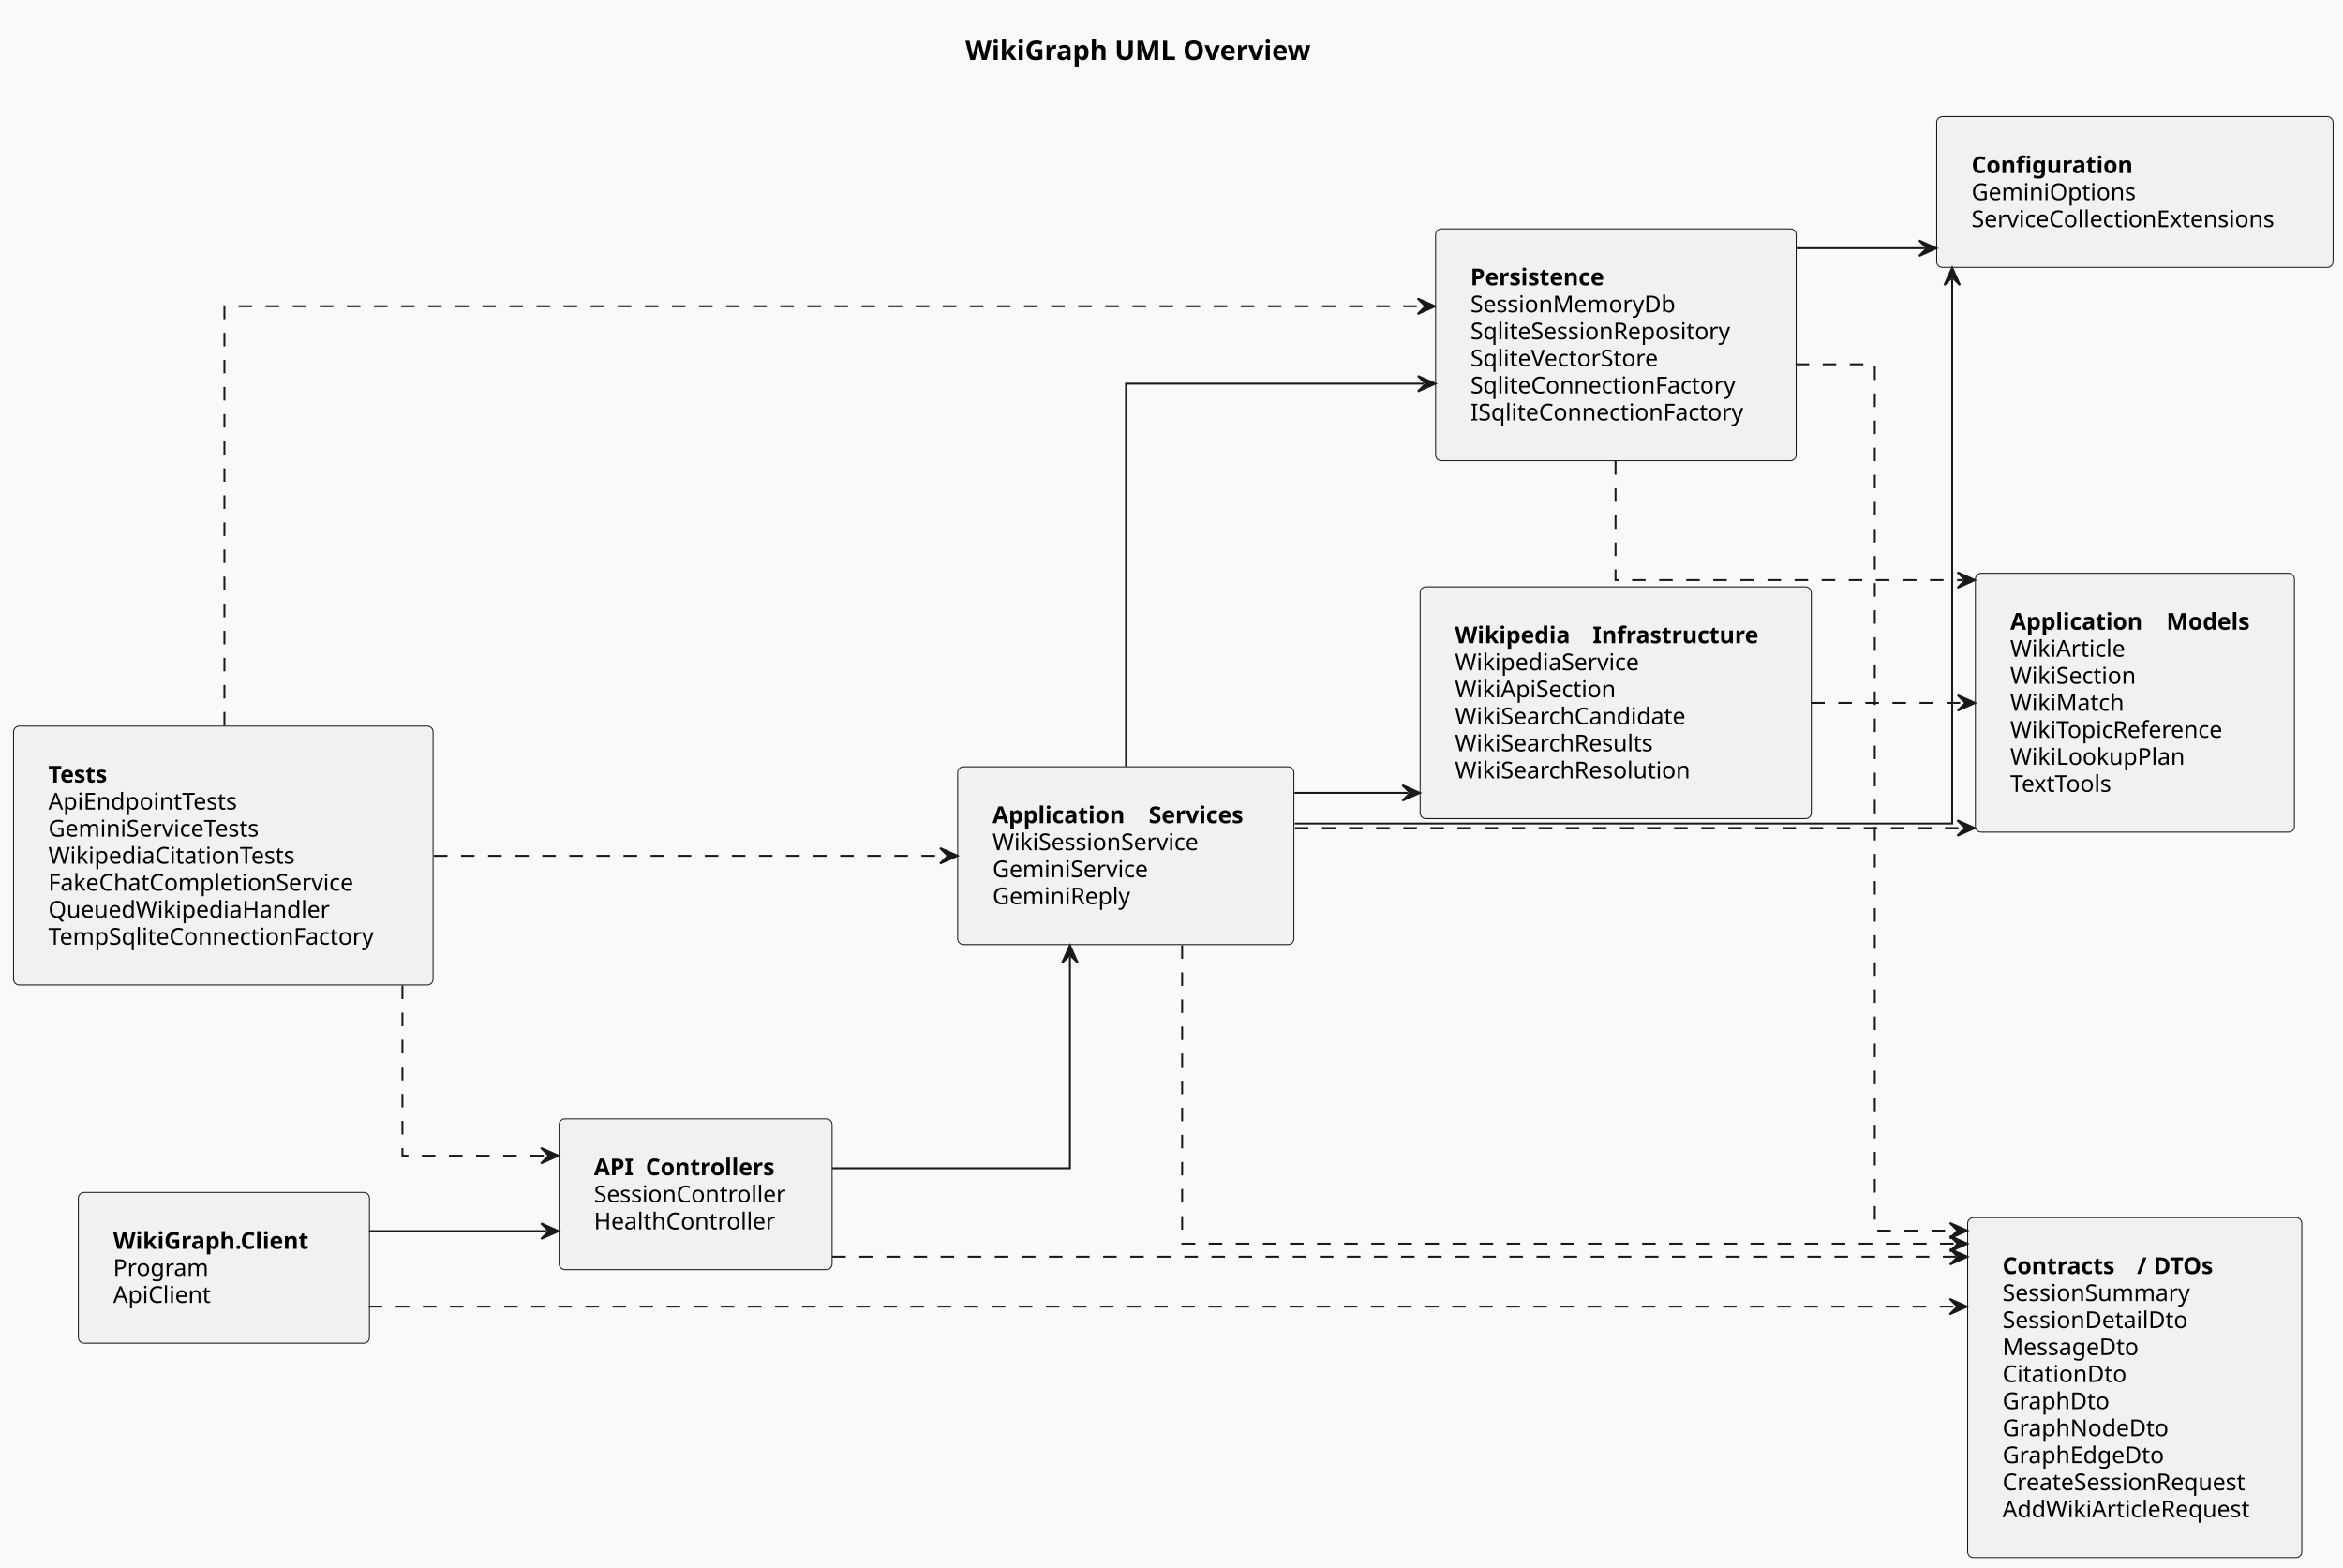
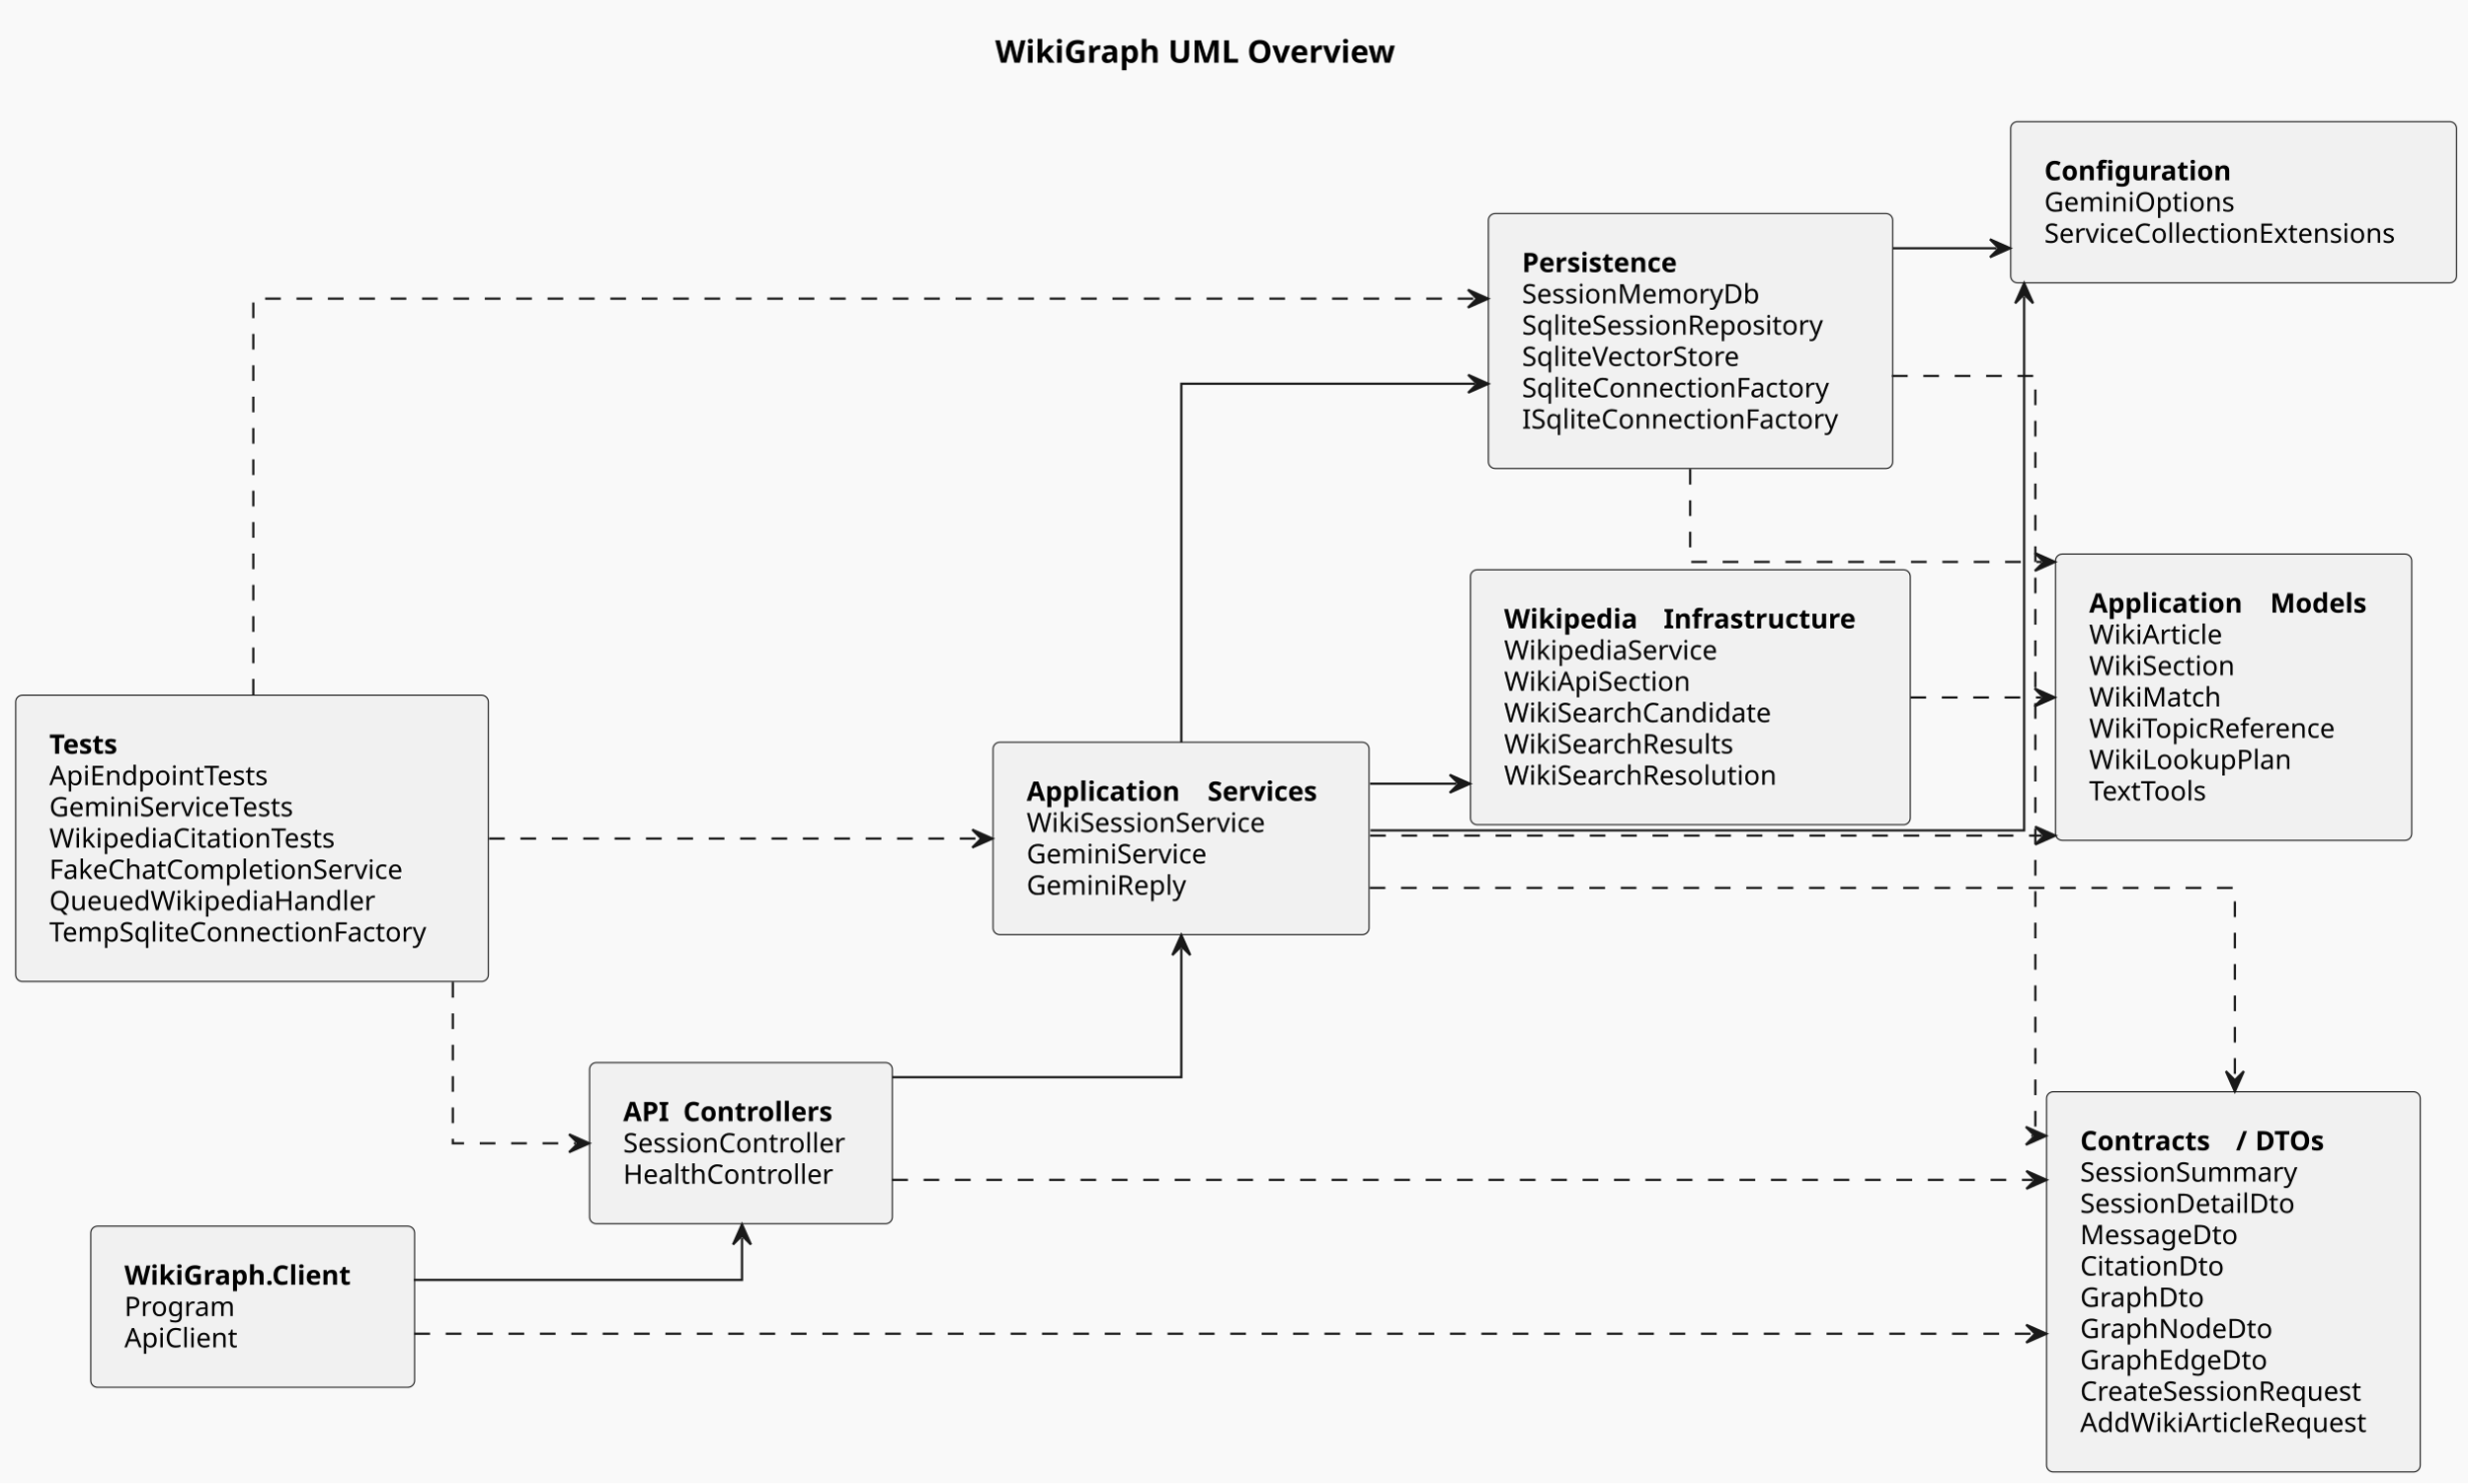
- <svg xmlns="http://www.w3.org/2000/svg" contentStyleType="text/css" data-diagram-type="DESCRIPTION" height="810px" preserveAspectRatio="none" style="width:1211px;height:810px;background:#F9F9F9;" version="1.1" viewBox="0 0 1211 810" width="1211px" zoomAndPan="magnify">
+ <svg xmlns="http://www.w3.org/2000/svg" contentStyleType="text/css" data-diagram-type="DESCRIPTION" height="662px" preserveAspectRatio="none" style="width:1101px;height:662px;background:#F9F9F9;" version="1.1" viewBox="0 0 1101 662" width="1101px" zoomAndPan="magnify">
  <defs />
  <g>
-     <rect fill="#F9F9F9" height="810" style="stroke:none;stroke-width:1;" width="1211" x="0" y="0" />
+     <rect fill="#F9F9F9" height="662" style="stroke:none;stroke-width:1;" width="1101" x="0" y="0" />
    <g class="title" data-source-line="17">
-       <text fill="#000000" font-family="sans-serif" font-size="14" font-weight="bold" lengthAdjust="spacing" textLength="199.931" x="498.968" y="30.995">WikiGraph UML Overview</text>
+       <text fill="#000000" font-family="sans-serif" font-size="14" font-weight="bold" lengthAdjust="spacing" textLength="199.931" x="443.968" y="27.995">WikiGraph UML Overview</text>
    </g>
    <g class="entity" data-qualified-name="Client" data-source-line="19" id="ent0002">
-       <rect fill="#F1F1F1" height="77.906" rx="3" ry="3" style="stroke:#181818;stroke-width:0.5;" width="150.451" x="40.5" y="616.297" />
-       <text fill="#000000" font-family="sans-serif" font-size="12" font-weight="bold" lengthAdjust="spacing" textLength="114.451" x="58.5" y="645.436">WikiGraph.Client</text>
-       <text fill="#000000" font-family="sans-serif" font-size="12" lengthAdjust="spacing" textLength="51.105" x="58.5" y="659.404">Program</text>
-       <text fill="#000000" font-family="sans-serif" font-size="12" lengthAdjust="spacing" textLength="53.9" x="58.5" y="673.373">ApiClient</text>
+       <rect fill="#F1F1F1" height="71.906" rx="3" ry="3" style="stroke:#181818;stroke-width:0.5;" width="144.451" x="40.5" y="547.297" />
+       <text fill="#000000" font-family="sans-serif" font-size="12" font-weight="bold" lengthAdjust="spacing" textLength="114.451" x="55.5" y="573.436">WikiGraph.Client</text>
+       <text fill="#000000" font-family="sans-serif" font-size="12" lengthAdjust="spacing" textLength="51.105" x="55.5" y="587.404">Program</text>
+       <text fill="#000000" font-family="sans-serif" font-size="12" lengthAdjust="spacing" textLength="53.9" x="55.5" y="601.373">ApiClient</text>
    </g>
    <g class="entity" data-qualified-name="Controllers" data-source-line="21" id="ent0003">
-       <rect fill="#F1F1F1" height="77.906" rx="3" ry="3" style="stroke:#181818;stroke-width:0.5;" width="141.076" x="289" y="578.297" />
-       <text fill="#000000" font-family="sans-serif" font-size="12" font-weight="bold" lengthAdjust="spacing" textLength="22.547" x="307" y="607.436">API</text>
-       <text fill="#000000" font-family="sans-serif" font-size="12" font-weight="bold" lengthAdjust="spacing" textLength="4.178" x="329.547" y="607.436"> </text>
-       <text fill="#000000" font-family="sans-serif" font-size="12" font-weight="bold" lengthAdjust="spacing" textLength="74.918" x="333.725" y="607.436">Controllers</text>
-       <text fill="#000000" font-family="sans-serif" font-size="12" lengthAdjust="spacing" textLength="105.076" x="307" y="621.404">SessionController</text>
-       <text fill="#000000" font-family="sans-serif" font-size="12" lengthAdjust="spacing" textLength="98.695" x="307" y="635.373">HealthController</text>
+       <rect fill="#F1F1F1" height="71.906" rx="3" ry="3" style="stroke:#181818;stroke-width:0.5;" width="135.076" x="263" y="474.297" />
+       <text fill="#000000" font-family="sans-serif" font-size="12" font-weight="bold" lengthAdjust="spacing" textLength="22.547" x="278" y="500.435">API</text>
+       <text fill="#000000" font-family="sans-serif" font-size="12" font-weight="bold" lengthAdjust="spacing" textLength="4.178" x="300.547" y="500.435"> </text>
+       <text fill="#000000" font-family="sans-serif" font-size="12" font-weight="bold" lengthAdjust="spacing" textLength="74.918" x="304.725" y="500.435">Controllers</text>
+       <text fill="#000000" font-family="sans-serif" font-size="12" lengthAdjust="spacing" textLength="105.076" x="278" y="514.404">SessionController</text>
+       <text fill="#000000" font-family="sans-serif" font-size="12" lengthAdjust="spacing" textLength="98.695" x="278" y="528.373">HealthController</text>
    </g>
    <g class="entity" data-qualified-name="Services" data-source-line="23" id="ent0004">
-       <rect fill="#F1F1F1" height="91.875" rx="3" ry="3" style="stroke:#181818;stroke-width:0.5;" width="173.748" x="495" y="396.297" />
-       <text fill="#000000" font-family="sans-serif" font-size="12" font-weight="bold" lengthAdjust="spacing" textLength="76.541" x="513" y="425.435">Application</text>
-       <text fill="#000000" font-family="sans-serif" font-size="12" font-weight="bold" lengthAdjust="spacing" textLength="4.178" x="589.541" y="425.435"> </text>
-       <text fill="#000000" font-family="sans-serif" font-size="12" font-weight="bold" lengthAdjust="spacing" textLength="57.029" x="593.719" y="425.435">Services</text>
-       <text fill="#000000" font-family="sans-serif" font-size="12" lengthAdjust="spacing" textLength="115.617" x="513" y="439.404">WikiSessionService</text>
-       <text fill="#000000" font-family="sans-serif" font-size="12" lengthAdjust="spacing" textLength="86.994" x="513" y="453.373">GeminiService</text>
-       <text fill="#000000" font-family="sans-serif" font-size="12" lengthAdjust="spacing" textLength="76.418" x="513" y="467.342">GeminiReply</text>
+       <rect fill="#F1F1F1" height="85.875" rx="3" ry="3" style="stroke:#181818;stroke-width:0.5;" width="167.748" x="443" y="331.297" />
+       <text fill="#000000" font-family="sans-serif" font-size="12" font-weight="bold" lengthAdjust="spacing" textLength="76.541" x="458" y="357.435">Application</text>
+       <text fill="#000000" font-family="sans-serif" font-size="12" font-weight="bold" lengthAdjust="spacing" textLength="4.178" x="534.541" y="357.435"> </text>
+       <text fill="#000000" font-family="sans-serif" font-size="12" font-weight="bold" lengthAdjust="spacing" textLength="57.029" x="538.719" y="357.435">Services</text>
+       <text fill="#000000" font-family="sans-serif" font-size="12" lengthAdjust="spacing" textLength="115.617" x="458" y="371.404">WikiSessionService</text>
+       <text fill="#000000" font-family="sans-serif" font-size="12" lengthAdjust="spacing" textLength="86.994" x="458" y="385.373">GeminiService</text>
+       <text fill="#000000" font-family="sans-serif" font-size="12" lengthAdjust="spacing" textLength="76.418" x="458" y="399.342">GeminiReply</text>
    </g>
    <g class="entity" data-qualified-name="WikiInfra" data-source-line="25" id="ent0005">
-       <rect fill="#F1F1F1" height="119.812" rx="3" ry="3" style="stroke:#181818;stroke-width:0.5;" width="202.184" x="734" y="303.297" />
-       <text fill="#000000" font-family="sans-serif" font-size="12" font-weight="bold" lengthAdjust="spacing" textLength="66.973" x="752" y="332.435">Wikipedia</text>
-       <text fill="#000000" font-family="sans-serif" font-size="12" font-weight="bold" lengthAdjust="spacing" textLength="4.178" x="818.973" y="332.435"> </text>
-       <text fill="#000000" font-family="sans-serif" font-size="12" font-weight="bold" lengthAdjust="spacing" textLength="95.033" x="823.15" y="332.435">Infrastructure</text>
-       <text fill="#000000" font-family="sans-serif" font-size="12" lengthAdjust="spacing" textLength="103.137" x="752" y="346.404">WikipediaService</text>
-       <text fill="#000000" font-family="sans-serif" font-size="12" lengthAdjust="spacing" textLength="89.227" x="752" y="360.373">WikiApiSection</text>
-       <text fill="#000000" font-family="sans-serif" font-size="12" lengthAdjust="spacing" textLength="128.32" x="752" y="374.342">WikiSearchCandidate</text>
-       <text fill="#000000" font-family="sans-serif" font-size="12" lengthAdjust="spacing" textLength="110.842" x="752" y="388.31">WikiSearchResults</text>
-       <text fill="#000000" font-family="sans-serif" font-size="12" lengthAdjust="spacing" textLength="130.213" x="752" y="402.279">WikiSearchResolution</text>
+       <rect fill="#F1F1F1" height="113.812" rx="3" ry="3" style="stroke:#181818;stroke-width:0.5;" width="196.184" x="656" y="254.297" />
+       <text fill="#000000" font-family="sans-serif" font-size="12" font-weight="bold" lengthAdjust="spacing" textLength="66.973" x="671" y="280.435">Wikipedia</text>
+       <text fill="#000000" font-family="sans-serif" font-size="12" font-weight="bold" lengthAdjust="spacing" textLength="4.178" x="737.973" y="280.435"> </text>
+       <text fill="#000000" font-family="sans-serif" font-size="12" font-weight="bold" lengthAdjust="spacing" textLength="95.033" x="742.15" y="280.435">Infrastructure</text>
+       <text fill="#000000" font-family="sans-serif" font-size="12" lengthAdjust="spacing" textLength="103.137" x="671" y="294.404">WikipediaService</text>
+       <text fill="#000000" font-family="sans-serif" font-size="12" lengthAdjust="spacing" textLength="89.227" x="671" y="308.373">WikiApiSection</text>
+       <text fill="#000000" font-family="sans-serif" font-size="12" lengthAdjust="spacing" textLength="128.32" x="671" y="322.342">WikiSearchCandidate</text>
+       <text fill="#000000" font-family="sans-serif" font-size="12" lengthAdjust="spacing" textLength="110.842" x="671" y="336.31">WikiSearchResults</text>
+       <text fill="#000000" font-family="sans-serif" font-size="12" lengthAdjust="spacing" textLength="130.213" x="671" y="350.279">WikiSearchResolution</text>
    </g>
    <g class="entity" data-qualified-name="Persistence" data-source-line="27" id="ent0006">
-       <rect fill="#F1F1F1" height="119.812" rx="3" ry="3" style="stroke:#181818;stroke-width:0.5;" width="186.363" x="742" y="118.297" />
-       <text fill="#000000" font-family="sans-serif" font-size="12" font-weight="bold" lengthAdjust="spacing" textLength="78.92" x="760" y="147.435">Persistence</text>
-       <text fill="#000000" font-family="sans-serif" font-size="12" lengthAdjust="spacing" textLength="111.445" x="760" y="161.404">SessionMemoryDb</text>
-       <text fill="#000000" font-family="sans-serif" font-size="12" lengthAdjust="spacing" textLength="144.123" x="760" y="175.373">SqliteSessionRepository</text>
-       <text fill="#000000" font-family="sans-serif" font-size="12" lengthAdjust="spacing" textLength="105.141" x="760" y="189.342">SqliteVectorStore</text>
-       <text fill="#000000" font-family="sans-serif" font-size="12" lengthAdjust="spacing" textLength="146.824" x="760" y="203.31">SqliteConnectionFactory</text>
-       <text fill="#000000" font-family="sans-serif" font-size="12" lengthAdjust="spacing" textLength="150.363" x="760" y="217.279">ISqliteConnectionFactory</text>
+       <rect fill="#F1F1F1" height="113.812" rx="3" ry="3" style="stroke:#181818;stroke-width:0.5;" width="180.363" x="664" y="95.297" />
+       <text fill="#000000" font-family="sans-serif" font-size="12" font-weight="bold" lengthAdjust="spacing" textLength="78.92" x="679" y="121.436">Persistence</text>
+       <text fill="#000000" font-family="sans-serif" font-size="12" lengthAdjust="spacing" textLength="111.445" x="679" y="135.404">SessionMemoryDb</text>
+       <text fill="#000000" font-family="sans-serif" font-size="12" lengthAdjust="spacing" textLength="144.123" x="679" y="149.373">SqliteSessionRepository</text>
+       <text fill="#000000" font-family="sans-serif" font-size="12" lengthAdjust="spacing" textLength="105.141" x="679" y="163.342">SqliteVectorStore</text>
+       <text fill="#000000" font-family="sans-serif" font-size="12" lengthAdjust="spacing" textLength="146.824" x="679" y="177.31">SqliteConnectionFactory</text>
+       <text fill="#000000" font-family="sans-serif" font-size="12" lengthAdjust="spacing" textLength="150.363" x="679" y="191.279">ISqliteConnectionFactory</text>
    </g>
    <g class="entity" data-qualified-name="Models" data-source-line="29" id="ent0007">
-       <rect fill="#F1F1F1" height="133.781" rx="3" ry="3" style="stroke:#181818;stroke-width:0.5;" width="164.889" x="1021" y="296.297" />
-       <text fill="#000000" font-family="sans-serif" font-size="12" font-weight="bold" lengthAdjust="spacing" textLength="76.541" x="1039" y="325.435">Application</text>
-       <text fill="#000000" font-family="sans-serif" font-size="12" font-weight="bold" lengthAdjust="spacing" textLength="4.178" x="1115.541" y="325.435"> </text>
-       <text fill="#000000" font-family="sans-serif" font-size="12" font-weight="bold" lengthAdjust="spacing" textLength="48.17" x="1119.719" y="325.435">Models</text>
-       <text fill="#000000" font-family="sans-serif" font-size="12" lengthAdjust="spacing" textLength="63.978" x="1039" y="339.404">WikiArticle</text>
-       <text fill="#000000" font-family="sans-serif" font-size="12" lengthAdjust="spacing" textLength="70.066" x="1039" y="353.373">WikiSection</text>
-       <text fill="#000000" font-family="sans-serif" font-size="12" lengthAdjust="spacing" textLength="62.098" x="1039" y="367.342">WikiMatch</text>
-       <text fill="#000000" font-family="sans-serif" font-size="12" lengthAdjust="spacing" textLength="118.934" x="1039" y="381.31">WikiTopicReference</text>
-       <text fill="#000000" font-family="sans-serif" font-size="12" lengthAdjust="spacing" textLength="94.553" x="1039" y="395.279">WikiLookupPlan</text>
-       <text fill="#000000" font-family="sans-serif" font-size="12" lengthAdjust="spacing" textLength="58.119" x="1039" y="409.248">TextTools</text>
+       <rect fill="#F1F1F1" height="127.781" rx="3" ry="3" style="stroke:#181818;stroke-width:0.5;" width="158.889" x="917" y="247.297" />
+       <text fill="#000000" font-family="sans-serif" font-size="12" font-weight="bold" lengthAdjust="spacing" textLength="76.541" x="932" y="273.435">Application</text>
+       <text fill="#000000" font-family="sans-serif" font-size="12" font-weight="bold" lengthAdjust="spacing" textLength="4.178" x="1008.541" y="273.435"> </text>
+       <text fill="#000000" font-family="sans-serif" font-size="12" font-weight="bold" lengthAdjust="spacing" textLength="48.17" x="1012.719" y="273.435">Models</text>
+       <text fill="#000000" font-family="sans-serif" font-size="12" lengthAdjust="spacing" textLength="63.978" x="932" y="287.404">WikiArticle</text>
+       <text fill="#000000" font-family="sans-serif" font-size="12" lengthAdjust="spacing" textLength="70.066" x="932" y="301.373">WikiSection</text>
+       <text fill="#000000" font-family="sans-serif" font-size="12" lengthAdjust="spacing" textLength="62.098" x="932" y="315.342">WikiMatch</text>
+       <text fill="#000000" font-family="sans-serif" font-size="12" lengthAdjust="spacing" textLength="118.934" x="932" y="329.31">WikiTopicReference</text>
+       <text fill="#000000" font-family="sans-serif" font-size="12" lengthAdjust="spacing" textLength="94.553" x="932" y="343.279">WikiLookupPlan</text>
+       <text fill="#000000" font-family="sans-serif" font-size="12" lengthAdjust="spacing" textLength="58.119" x="932" y="357.248">TextTools</text>
    </g>
    <g class="entity" data-qualified-name="Contracts" data-source-line="31" id="ent0008">
-       <rect fill="#F1F1F1" height="175.688" rx="3" ry="3" style="stroke:#181818;stroke-width:0.5;" width="172.705" x="1017" y="629.297" />
-       <text fill="#000000" font-family="sans-serif" font-size="12" font-weight="bold" lengthAdjust="spacing" textLength="65.338" x="1035" y="658.436">Contracts</text>
-       <text fill="#000000" font-family="sans-serif" font-size="12" font-weight="bold" lengthAdjust="spacing" textLength="4.178" x="1100.338" y="658.436"> </text>
-       <text fill="#000000" font-family="sans-serif" font-size="12" font-weight="bold" lengthAdjust="spacing" textLength="4.383" x="1104.516" y="658.436">/</text>
-       <text fill="#000000" font-family="sans-serif" font-size="12" font-weight="bold" lengthAdjust="spacing" textLength="4.178" x="1108.898" y="658.436"> </text>
-       <text fill="#000000" font-family="sans-serif" font-size="12" font-weight="bold" lengthAdjust="spacing" textLength="35.49" x="1113.076" y="658.436">DTOs</text>
-       <text fill="#000000" font-family="sans-serif" font-size="12" lengthAdjust="spacing" textLength="103.775" x="1035" y="672.404">SessionSummary</text>
-       <text fill="#000000" font-family="sans-serif" font-size="12" lengthAdjust="spacing" textLength="102.422" x="1035" y="686.373">SessionDetailDto</text>
-       <text fill="#000000" font-family="sans-serif" font-size="12" lengthAdjust="spacing" textLength="73.881" x="1035" y="700.342">MessageDto</text>
-       <text fill="#000000" font-family="sans-serif" font-size="12" lengthAdjust="spacing" textLength="68.045" x="1035" y="714.311">CitationDto</text>
-       <text fill="#000000" font-family="sans-serif" font-size="12" lengthAdjust="spacing" textLength="58.096" x="1035" y="728.279">GraphDto</text>
-       <text fill="#000000" font-family="sans-serif" font-size="12" lengthAdjust="spacing" textLength="89.414" x="1035" y="742.248">GraphNodeDto</text>
-       <text fill="#000000" font-family="sans-serif" font-size="12" lengthAdjust="spacing" textLength="88.295" x="1035" y="756.217">GraphEdgeDto</text>
-       <text fill="#000000" font-family="sans-serif" font-size="12" lengthAdjust="spacing" textLength="135.205" x="1035" y="770.186">CreateSessionRequest</text>
-       <text fill="#000000" font-family="sans-serif" font-size="12" lengthAdjust="spacing" textLength="136.705" x="1035" y="784.154">AddWikiArticleRequest</text>
+       <rect fill="#F1F1F1" height="169.688" rx="3" ry="3" style="stroke:#181818;stroke-width:0.5;" width="166.705" x="913" y="487.297" />
+       <text fill="#000000" font-family="sans-serif" font-size="12" font-weight="bold" lengthAdjust="spacing" textLength="65.338" x="928" y="513.436">Contracts</text>
+       <text fill="#000000" font-family="sans-serif" font-size="12" font-weight="bold" lengthAdjust="spacing" textLength="4.178" x="993.338" y="513.436"> </text>
+       <text fill="#000000" font-family="sans-serif" font-size="12" font-weight="bold" lengthAdjust="spacing" textLength="4.383" x="997.516" y="513.436">/</text>
+       <text fill="#000000" font-family="sans-serif" font-size="12" font-weight="bold" lengthAdjust="spacing" textLength="4.178" x="1001.898" y="513.436"> </text>
+       <text fill="#000000" font-family="sans-serif" font-size="12" font-weight="bold" lengthAdjust="spacing" textLength="35.49" x="1006.076" y="513.436">DTOs</text>
+       <text fill="#000000" font-family="sans-serif" font-size="12" lengthAdjust="spacing" textLength="103.775" x="928" y="527.404">SessionSummary</text>
+       <text fill="#000000" font-family="sans-serif" font-size="12" lengthAdjust="spacing" textLength="102.422" x="928" y="541.373">SessionDetailDto</text>
+       <text fill="#000000" font-family="sans-serif" font-size="12" lengthAdjust="spacing" textLength="73.881" x="928" y="555.342">MessageDto</text>
+       <text fill="#000000" font-family="sans-serif" font-size="12" lengthAdjust="spacing" textLength="68.045" x="928" y="569.311">CitationDto</text>
+       <text fill="#000000" font-family="sans-serif" font-size="12" lengthAdjust="spacing" textLength="58.096" x="928" y="583.279">GraphDto</text>
+       <text fill="#000000" font-family="sans-serif" font-size="12" lengthAdjust="spacing" textLength="89.414" x="928" y="597.248">GraphNodeDto</text>
+       <text fill="#000000" font-family="sans-serif" font-size="12" lengthAdjust="spacing" textLength="88.295" x="928" y="611.217">GraphEdgeDto</text>
+       <text fill="#000000" font-family="sans-serif" font-size="12" lengthAdjust="spacing" textLength="135.205" x="928" y="625.186">CreateSessionRequest</text>
+       <text fill="#000000" font-family="sans-serif" font-size="12" lengthAdjust="spacing" textLength="136.705" x="928" y="639.154">AddWikiArticleRequest</text>
    </g>
    <g class="entity" data-qualified-name="Config" data-source-line="33" id="ent0009">
-       <rect fill="#F1F1F1" height="77.906" rx="3" ry="3" style="stroke:#181818;stroke-width:0.5;" width="204.867" x="1001" y="60.297" />
-       <text fill="#000000" font-family="sans-serif" font-size="12" font-weight="bold" lengthAdjust="spacing" textLength="92.713" x="1019" y="89.436">Configuration</text>
-       <text fill="#000000" font-family="sans-serif" font-size="12" lengthAdjust="spacing" textLength="88.945" x="1019" y="103.404">GeminiOptions</text>
-       <text fill="#000000" font-family="sans-serif" font-size="12" lengthAdjust="spacing" textLength="168.867" x="1019" y="117.373">ServiceCollectionExtensions</text>
+       <rect fill="#F1F1F1" height="71.906" rx="3" ry="3" style="stroke:#181818;stroke-width:0.5;" width="198.867" x="897" y="54.297" />
+       <text fill="#000000" font-family="sans-serif" font-size="12" font-weight="bold" lengthAdjust="spacing" textLength="92.713" x="912" y="80.436">Configuration</text>
+       <text fill="#000000" font-family="sans-serif" font-size="12" lengthAdjust="spacing" textLength="88.945" x="912" y="94.404">GeminiOptions</text>
+       <text fill="#000000" font-family="sans-serif" font-size="12" lengthAdjust="spacing" textLength="168.867" x="912" y="108.373">ServiceCollectionExtensions</text>
    </g>
    <g class="entity" data-qualified-name="Tests" data-source-line="35" id="ent0010">
-       <rect fill="#F1F1F1" height="133.781" rx="3" ry="3" style="stroke:#181818;stroke-width:0.5;" width="216.844" x="7" y="375.297" />
-       <text fill="#000000" font-family="sans-serif" font-size="12" font-weight="bold" lengthAdjust="spacing" textLength="36.346" x="25" y="404.435">Tests</text>
-       <text fill="#000000" font-family="sans-serif" font-size="12" lengthAdjust="spacing" textLength="104.49" x="25" y="418.404">ApiEndpointTests</text>
-       <text fill="#000000" font-family="sans-serif" font-size="12" lengthAdjust="spacing" textLength="118.916" x="25" y="432.373">GeminiServiceTests</text>
-       <text fill="#000000" font-family="sans-serif" font-size="12" lengthAdjust="spacing" textLength="137.467" x="25" y="446.342">WikipediaCitationTests</text>
-       <text fill="#000000" font-family="sans-serif" font-size="12" lengthAdjust="spacing" textLength="169.711" x="25" y="460.31">FakeChatCompletionService</text>
-       <text fill="#000000" font-family="sans-serif" font-size="12" lengthAdjust="spacing" textLength="153.076" x="25" y="474.279">QueuedWikipediaHandler</text>
-       <text fill="#000000" font-family="sans-serif" font-size="12" lengthAdjust="spacing" textLength="180.844" x="25" y="488.248">TempSqliteConnectionFactory</text>
+       <rect fill="#F1F1F1" height="127.781" rx="3" ry="3" style="stroke:#181818;stroke-width:0.5;" width="210.844" x="7" y="310.297" />
+       <text fill="#000000" font-family="sans-serif" font-size="12" font-weight="bold" lengthAdjust="spacing" textLength="36.346" x="22" y="336.435">Tests</text>
+       <text fill="#000000" font-family="sans-serif" font-size="12" lengthAdjust="spacing" textLength="104.49" x="22" y="350.404">ApiEndpointTests</text>
+       <text fill="#000000" font-family="sans-serif" font-size="12" lengthAdjust="spacing" textLength="118.916" x="22" y="364.373">GeminiServiceTests</text>
+       <text fill="#000000" font-family="sans-serif" font-size="12" lengthAdjust="spacing" textLength="137.467" x="22" y="378.342">WikipediaCitationTests</text>
+       <text fill="#000000" font-family="sans-serif" font-size="12" lengthAdjust="spacing" textLength="169.711" x="22" y="392.31">FakeChatCompletionService</text>
+       <text fill="#000000" font-family="sans-serif" font-size="12" lengthAdjust="spacing" textLength="153.076" x="22" y="406.279">QueuedWikipediaHandler</text>
+       <text fill="#000000" font-family="sans-serif" font-size="12" lengthAdjust="spacing" textLength="180.844" x="22" y="420.248">TempSqliteConnectionFactory</text>
    </g>
    <g class="link" data-entity-1="ent0002" data-entity-2="ent0003" data-link-type="dependency" data-source-line="37" id="lnk11">
-       <path d="M190.7,636.297 C221.92,636.297 251.97,636.297 282.72,636.297" fill="none" id="Client-to-Controllers" style="stroke:#191919;stroke-width:1;" />
-       <polygon fill="#191919" points="288.72,636.297,279.72,632.297,283.72,636.297,279.72,640.297,288.72,636.297" style="stroke:#191919;stroke-width:1;" />
+       <path d="M184.65,571.297 C248.29,571.297 331,571.297 331,571.297 C331,571.297 331,565.617 331,552.487" fill="none" id="Client-to-Controllers" style="stroke:#191919;stroke-width:1;" />
+       <polygon fill="#191919" points="331,546.487,327,555.487,331,551.487,335,555.487,331,546.487" style="stroke:#191919;stroke-width:1;" />
    </g>
    <g class="link" data-entity-1="ent0002" data-entity-2="ent0008" data-link-type="dependency" data-source-line="38" id="lnk12">
-       <path d="M190.57,675.297 C370.47,675.297 819.45,675.297 1010.7,675.297" fill="none" id="Client-to-Contracts" style="stroke:#191919;stroke-width:1;stroke-dasharray:7,7;" />
-       <polygon fill="#191919" points="1016.7,675.297,1007.7,671.297,1011.7,675.297,1007.7,679.297,1016.7,675.297" style="stroke:#191919;stroke-width:1;" />
+       <path d="M184.84,595.297 C347.31,595.297 734.38,595.297 906.92,595.297" fill="none" id="Client-to-Contracts" style="stroke:#191919;stroke-width:1;stroke-dasharray:7,7;" />
+       <polygon fill="#191919" points="912.92,595.297,903.92,591.297,907.92,595.297,903.92,599.297,912.92,595.297" style="stroke:#191919;stroke-width:1;" />
    </g>
    <g class="link" data-entity-1="ent0003" data-entity-2="ent0004" data-link-type="dependency" data-source-line="40" id="lnk13">
-       <path d="M430.18,603.797 C485.46,603.797 553,603.797 553,603.797 C553,603.797 553,542.297 553,494.577" fill="none" id="Controllers-to-Services" style="stroke:#191919;stroke-width:1;" />
-       <polygon fill="#191919" points="553,488.577,549,497.577,553,493.577,557,497.577,553,488.577" style="stroke:#191919;stroke-width:1;" />
+       <path d="M398.12,480.797 C454.96,480.797 527,480.797 527,480.797 C527,480.797 527,452.867 527,423.307" fill="none" id="Controllers-to-Services" style="stroke:#191919;stroke-width:1;" />
+       <polygon fill="#191919" points="527,417.307,523,426.307,527,422.307,531,426.307,527,417.307" style="stroke:#191919;stroke-width:1;" />
    </g>
    <g class="link" data-entity-1="ent0003" data-entity-2="ent0008" data-link-type="dependency" data-source-line="41" id="lnk14">
-       <path d="M430.16,649.547 C567.09,649.547 862.14,649.547 1010.86,649.547" fill="none" id="Controllers-to-Contracts" style="stroke:#191919;stroke-width:1;stroke-dasharray:7,7;" />
-       <polygon fill="#191919" points="1016.86,649.547,1007.86,645.547,1011.86,649.547,1007.86,653.547,1016.86,649.547" style="stroke:#191919;stroke-width:1;" />
+       <path d="M398.02,526.627 C520.63,526.627 773.48,526.627 906.98,526.627" fill="none" id="Controllers-to-Contracts" style="stroke:#191919;stroke-width:1;stroke-dasharray:7,7;" />
+       <polygon fill="#191919" points="912.98,526.627,903.98,522.627,907.98,526.627,903.98,530.627,912.98,526.627" style="stroke:#191919;stroke-width:1;" />
    </g>
    <g class="link" data-entity-1="ent0004" data-entity-2="ent0005" data-link-type="dependency" data-source-line="43" id="lnk15">
-       <path d="M669.07,409.797 C689.94,409.797 706.4,409.797 727.84,409.797" fill="none" id="Services-to-WikiInfra" style="stroke:#191919;stroke-width:1;" />
-       <polygon fill="#191919" points="733.84,409.797,724.84,405.797,728.84,409.797,724.84,413.797,733.84,409.797" style="stroke:#191919;stroke-width:1;" />
+       <path d="M611.2,349.797 C625.71,349.797 634.91,349.797 649.75,349.797" fill="none" id="Services-to-WikiInfra" style="stroke:#191919;stroke-width:1;" />
+       <polygon fill="#191919" points="655.75,349.797,646.75,345.797,650.75,349.797,646.75,353.797,655.75,349.797" style="stroke:#191919;stroke-width:1;" />
    </g>
    <g class="link" data-entity-1="ent0004" data-entity-2="ent0006" data-link-type="dependency" data-source-line="44" id="lnk16">
-       <path d="M582,396.117 C582,325.377 582,198.297 582,198.297 C582,198.297 663.73,198.297 735.87,198.297" fill="none" id="Services-to-Persistence" style="stroke:#191919;stroke-width:1;" />
-       <polygon fill="#191919" points="741.87,198.297,732.87,194.297,736.87,198.297,732.87,202.297,741.87,198.297" style="stroke:#191919;stroke-width:1;" />
+       <path d="M527,331.247 C527,271.657 527,171.297 527,171.297 C527,171.297 594.58,171.297 657.96,171.297" fill="none" id="Services-to-Persistence" style="stroke:#191919;stroke-width:1;" />
+       <polygon fill="#191919" points="663.96,171.297,654.96,167.297,658.96,171.297,654.96,175.297,663.96,171.297" style="stroke:#191919;stroke-width:1;" />
    </g>
    <g class="link" data-entity-1="ent0004" data-entity-2="ent0009" data-link-type="dependency" data-source-line="45" id="lnk17">
-       <path d="M669.18,425.627 C794.07,425.627 1009,425.627 1009,425.627 C1009,425.627 1009,230.957 1009,144.337" fill="none" id="Services-to-Config" style="stroke:#191919;stroke-width:1;" />
-       <polygon fill="#191919" points="1009,138.337,1005,147.337,1009,143.337,1013,147.337,1009,138.337" style="stroke:#191919;stroke-width:1;" />
+       <path d="M611.38,370.627 C722.24,370.627 903,370.627 903,370.627 C903,370.627 903,208.087 903,132.367" fill="none" id="Services-to-Config" style="stroke:#191919;stroke-width:1;" />
+       <polygon fill="#191919" points="903,126.367,899,135.367,903,131.367,907,135.367,903,126.367" style="stroke:#191919;stroke-width:1;" />
    </g>
    <g class="link" data-entity-1="ent0004" data-entity-2="ent0007" data-link-type="dependency" data-source-line="46" id="lnk18">
-       <path d="M669.29,427.967 C767.15,427.967 918.67,427.967 1014.67,427.967" fill="none" id="Services-to-Models" style="stroke:#191919;stroke-width:1;stroke-dasharray:7,7;" />
-       <polygon fill="#191919" points="1020.67,427.967,1011.67,423.967,1015.67,427.967,1011.67,431.967,1020.67,427.967" style="stroke:#191919;stroke-width:1;" />
+       <path d="M611.21,372.967 C697.89,372.967 825.95,372.967 910.91,372.967" fill="none" id="Services-to-Models" style="stroke:#191919;stroke-width:1;stroke-dasharray:7,7;" />
+       <polygon fill="#191919" points="916.91,372.967,907.91,368.967,911.91,372.967,907.91,376.967,916.91,372.967" style="stroke:#191919;stroke-width:1;" />
    </g>
    <g class="link" data-entity-1="ent0004" data-entity-2="ent0008" data-link-type="dependency" data-source-line="47" id="lnk19">
-       <path d="M611,488.547 C611,547.757 611,642.797 611,642.797 C611,642.797 869.55,642.797 1010.87,642.797" fill="none" id="Services-to-Contracts" style="stroke:#191919;stroke-width:1;stroke-dasharray:7,7;" />
-       <polygon fill="#191919" points="1016.87,642.797,1007.87,638.797,1011.87,642.797,1007.87,646.797,1016.87,642.797" style="stroke:#191919;stroke-width:1;" />
+       <path d="M611.03,396.297 C746.22,396.297 997,396.297 997,396.297 C997,396.297 997,436.207 997,481.137" fill="none" id="Services-to-Contracts" style="stroke:#191919;stroke-width:1;stroke-dasharray:7,7;" />
+       <polygon fill="#191919" points="997,487.137,1001,478.137,997,482.137,993,478.137,997,487.137" style="stroke:#191919;stroke-width:1;" />
    </g>
    <g class="link" data-entity-1="ent0005" data-entity-2="ent0007" data-link-type="dependency" data-source-line="49" id="lnk20">
-       <path d="M936.13,363.297 C964.07,363.297 988.06,363.297 1014.83,363.297" fill="none" id="WikiInfra-to-Models" style="stroke:#191919;stroke-width:1;stroke-dasharray:7,7;" />
-       <polygon fill="#191919" points="1020.83,363.297,1011.83,359.297,1015.83,363.297,1011.83,367.297,1020.83,363.297" style="stroke:#191919;stroke-width:1;" />
+       <path d="M852.28,311.297 C873.68,311.297 890.08,311.297 910.66,311.297" fill="none" id="WikiInfra-to-Models" style="stroke:#191919;stroke-width:1;stroke-dasharray:7,7;" />
+       <polygon fill="#191919" points="916.66,311.297,907.66,307.297,911.66,311.297,907.66,315.297,916.66,311.297" style="stroke:#191919;stroke-width:1;" />
    </g>
    <g class="link" data-entity-1="ent0006" data-entity-2="ent0007" data-link-type="dependency" data-source-line="50" id="lnk21">
-       <path d="M835,238.337 C835,268.947 835,299.797 835,299.797 C835,299.797 935.86,299.797 1014.75,299.797" fill="none" id="Persistence-to-Models" style="stroke:#191919;stroke-width:1;stroke-dasharray:7,7;" />
-       <polygon fill="#191919" points="1020.75,299.797,1011.75,295.797,1015.75,299.797,1011.75,303.797,1020.75,299.797" style="stroke:#191919;stroke-width:1;" />
+       <path d="M754,209.307 C754,231.097 754,250.797 754,250.797 C754,250.797 840.08,250.797 910.76,250.797" fill="none" id="Persistence-to-Models" style="stroke:#191919;stroke-width:1;stroke-dasharray:7,7;" />
+       <polygon fill="#191919" points="916.76,250.797,907.76,246.797,911.76,250.797,907.76,254.797,916.76,250.797" style="stroke:#191919;stroke-width:1;" />
    </g>
    <g class="link" data-entity-1="ent0006" data-entity-2="ent0008" data-link-type="dependency" data-source-line="51" id="lnk22">
-       <path d="M928.07,188.297 C950.93,188.297 969,188.297 969,188.297 C969,188.297 969,636.047 969,636.047 C969,636.047 984.77,636.047 1010.8,636.047" fill="none" id="Persistence-to-Contracts" style="stroke:#191919;stroke-width:1;stroke-dasharray:7,7;" />
-       <polygon fill="#191919" points="1016.8,636.047,1007.8,632.047,1011.8,636.047,1007.8,640.047,1016.8,636.047" style="stroke:#191919;stroke-width:1;" />
+       <path d="M844.03,167.797 C877.73,167.797 908,167.797 908,167.797 C908,167.797 908,506.967 908,506.967 C908,506.967 903.75,506.967 906.76,506.967" fill="none" id="Persistence-to-Contracts" style="stroke:#191919;stroke-width:1;stroke-dasharray:7,7;" />
+       <polygon fill="#191919" points="912.76,506.967,903.76,502.967,907.76,506.967,903.76,510.967,912.76,506.967" style="stroke:#191919;stroke-width:1;" />
    </g>
    <g class="link" data-entity-1="ent0006" data-entity-2="ent0009" data-link-type="dependency" data-source-line="52" id="lnk23">
-       <path d="M928.15,128.297 C951.63,128.297 970.96,128.297 994.88,128.297" fill="none" id="Persistence-to-Config" style="stroke:#191919;stroke-width:1;" />
-       <polygon fill="#191919" points="1000.88,128.297,991.88,124.297,995.88,128.297,991.88,132.297,1000.88,128.297" style="stroke:#191919;stroke-width:1;" />
+       <path d="M844.3,110.797 C861.4,110.797 873.38,110.797 890.76,110.797" fill="none" id="Persistence-to-Config" style="stroke:#191919;stroke-width:1;" />
+       <polygon fill="#191919" points="896.76,110.797,887.76,106.797,891.76,110.797,887.76,114.797,896.76,110.797" style="stroke:#191919;stroke-width:1;" />
    </g>
    <g class="link" data-entity-1="ent0010" data-entity-2="ent0003" data-link-type="dependency" data-source-line="54" id="lnk24">
-       <path d="M208,509.377 C208,551.267 208,597.297 208,597.297 C208,597.297 243.2,597.297 282.63,597.297" fill="none" id="Tests-to-Controllers" style="stroke:#191919;stroke-width:1;stroke-dasharray:7,7;" />
-       <polygon fill="#191919" points="288.63,597.297,279.63,593.297,283.63,597.297,279.63,601.297,288.63,597.297" style="stroke:#191919;stroke-width:1;" />
+       <path d="M202,438.317 C202,473.587 202,510.297 202,510.297 C202,510.297 225.91,510.297 256.86,510.297" fill="none" id="Tests-to-Controllers" style="stroke:#191919;stroke-width:1;stroke-dasharray:7,7;" />
+       <polygon fill="#191919" points="262.86,510.297,253.86,506.297,257.86,510.297,253.86,514.297,262.86,510.297" style="stroke:#191919;stroke-width:1;" />
    </g>
    <g class="link" data-entity-1="ent0010" data-entity-2="ent0004" data-link-type="dependency" data-source-line="55" id="lnk25">
-       <path d="M224.28,442.297 C306.67,442.297 412.35,442.297 488.89,442.297" fill="none" id="Tests-to-Services" style="stroke:#191919;stroke-width:1;stroke-dasharray:7,7;" />
-       <polygon fill="#191919" points="494.89,442.297,485.89,438.297,489.89,442.297,485.89,446.297,494.89,442.297" style="stroke:#191919;stroke-width:1;" />
+       <path d="M218.17,374.297 C287.85,374.297 371.88,374.297 436.73,374.297" fill="none" id="Tests-to-Services" style="stroke:#191919;stroke-width:1;stroke-dasharray:7,7;" />
+       <polygon fill="#191919" points="442.73,374.297,433.73,370.297,437.73,374.297,433.73,378.297,442.73,374.297" style="stroke:#191919;stroke-width:1;" />
    </g>
    <g class="link" data-entity-1="ent0010" data-entity-2="ent0006" data-link-type="dependency" data-source-line="56" id="lnk26">
-       <path d="M116,374.997 C116,291.007 116,158.297 116,158.297 C116,158.297 541.2,158.297 735.74,158.297" fill="none" id="Tests-to-Persistence" style="stroke:#191919;stroke-width:1;stroke-dasharray:7,7;" />
-       <polygon fill="#191919" points="741.74,158.297,732.74,154.297,736.74,158.297,732.74,162.297,741.74,158.297" style="stroke:#191919;stroke-width:1;" />
+       <path d="M113,310.027 C113,238.637 113,133.297 113,133.297 C113,133.297 481.31,133.297 657.86,133.297" fill="none" id="Tests-to-Persistence" style="stroke:#191919;stroke-width:1;stroke-dasharray:7,7;" />
+       <polygon fill="#191919" points="663.86,133.297,654.86,129.297,658.86,133.297,654.86,137.297,663.86,133.297" style="stroke:#191919;stroke-width:1;" />
    </g>
  </g>
</svg>
